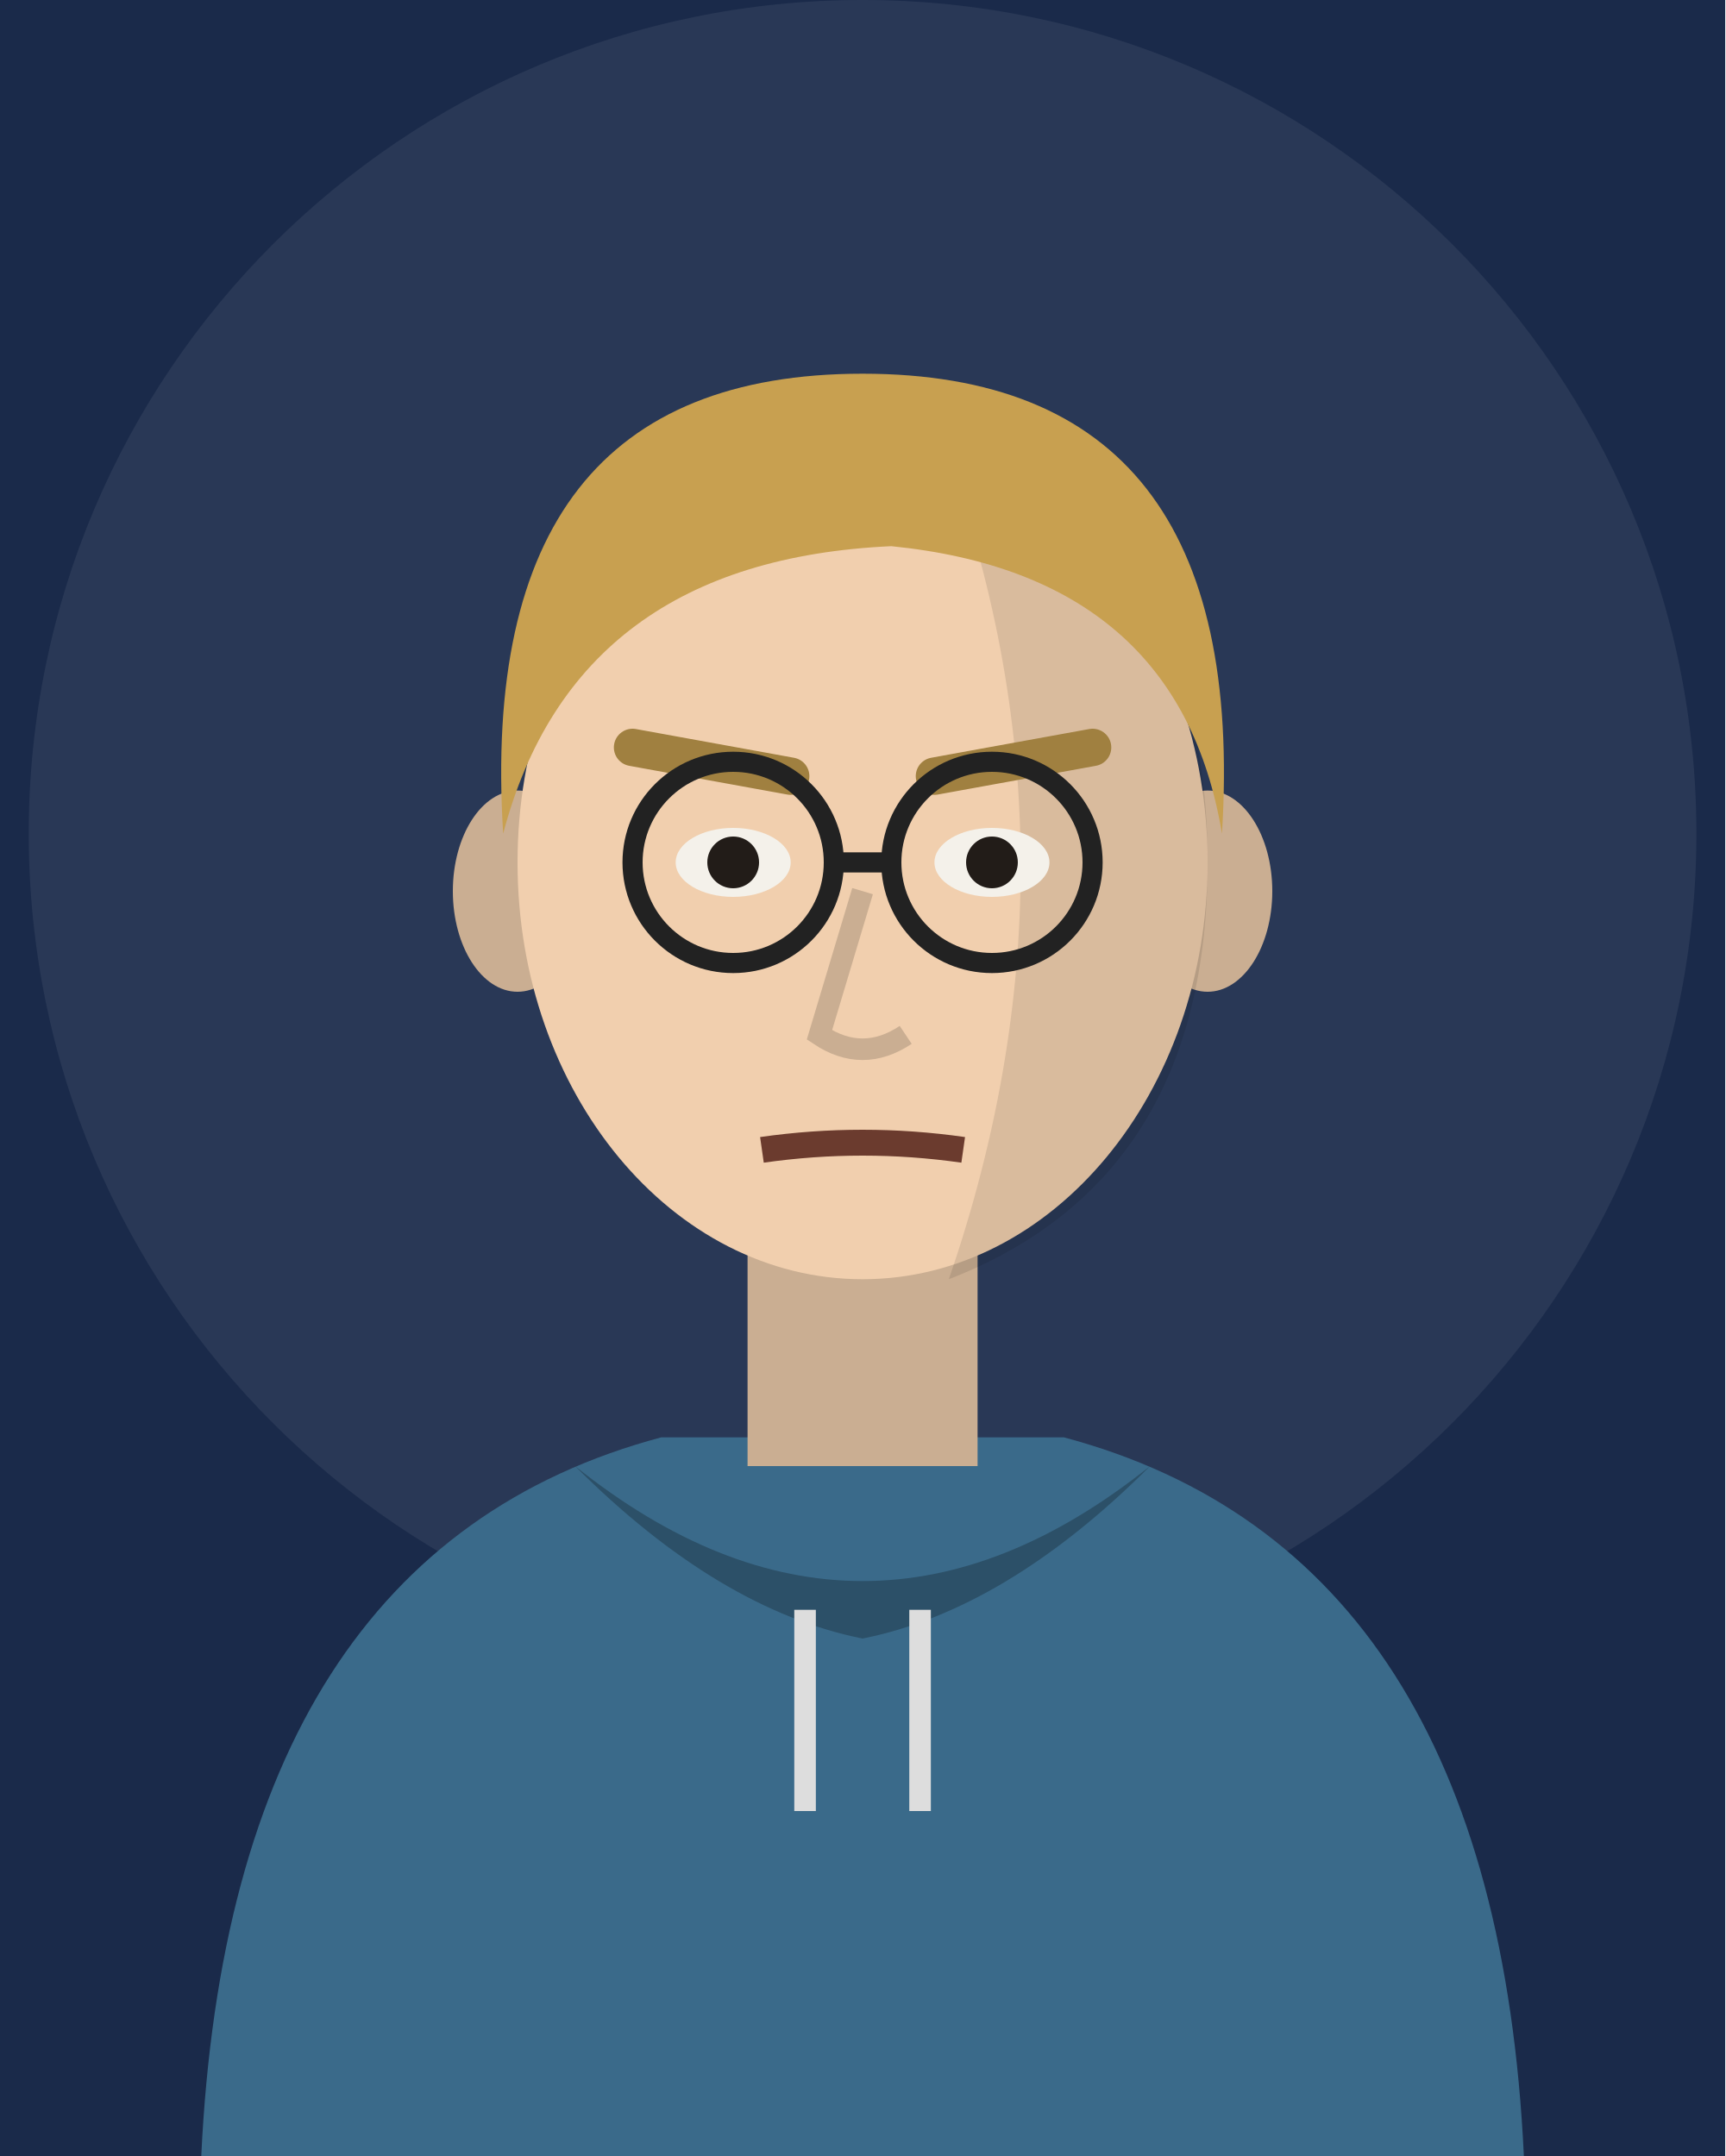
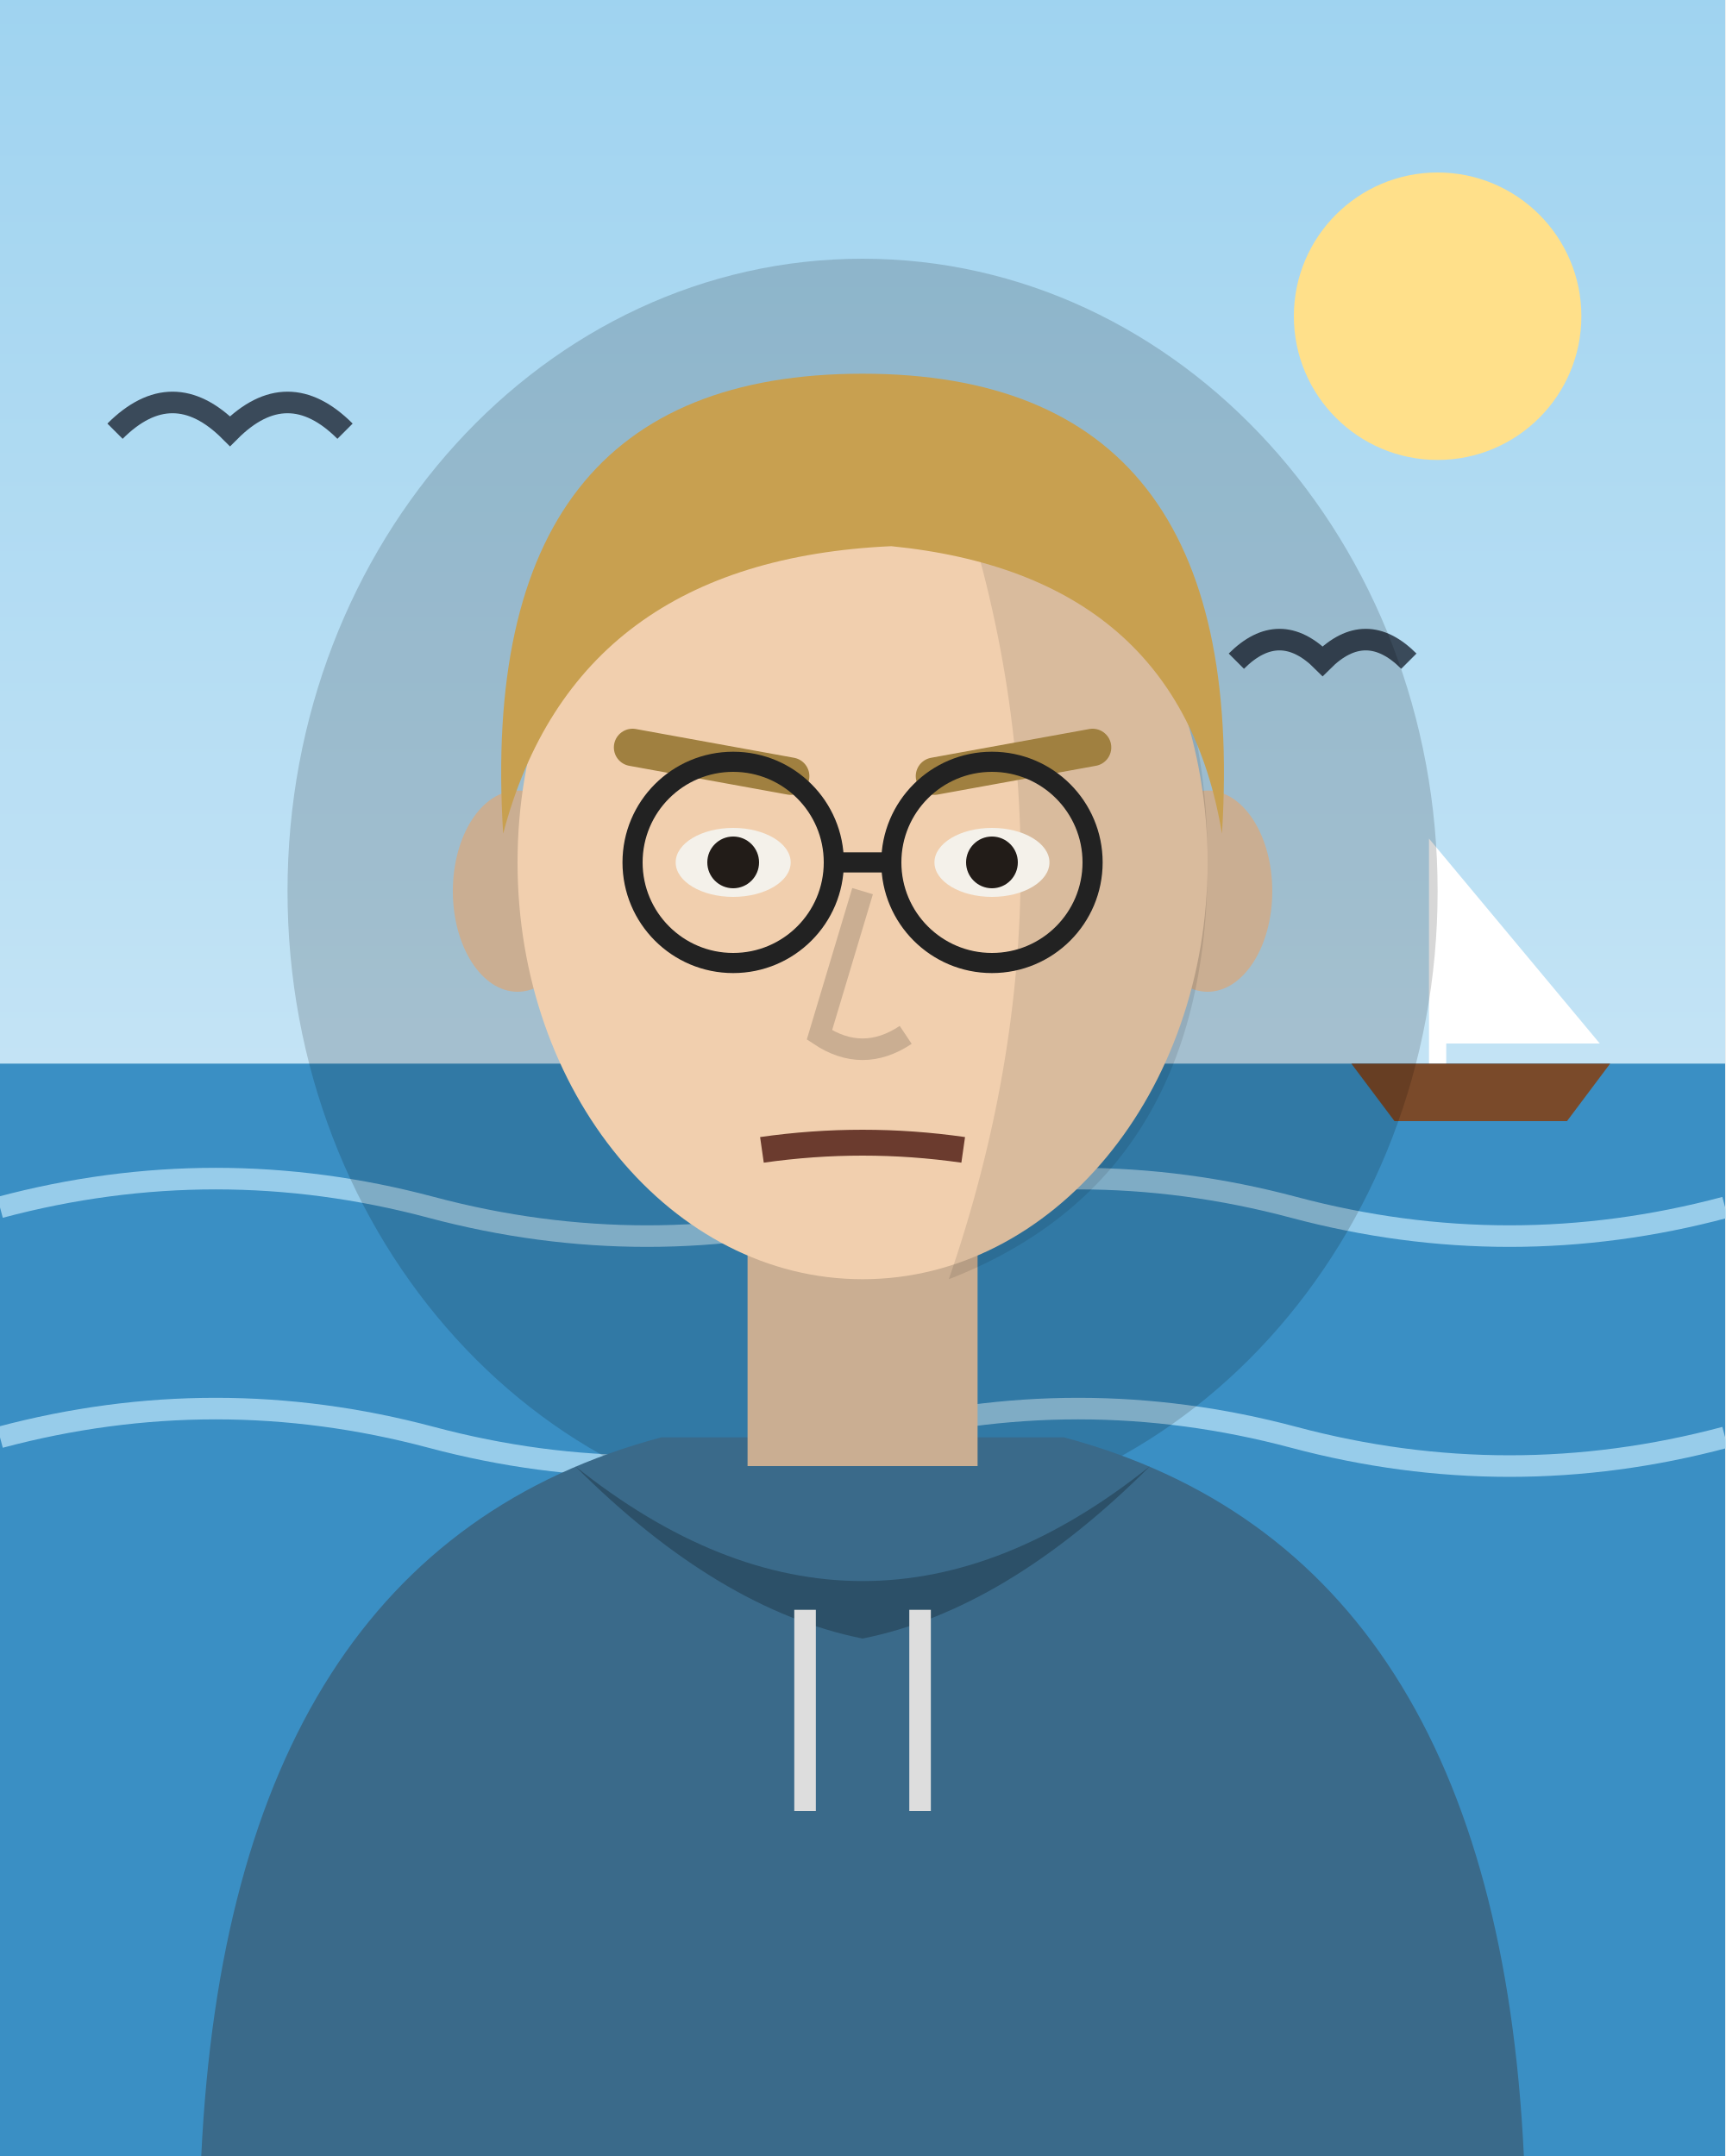
<svg xmlns="http://www.w3.org/2000/svg" viewBox="0 0 120 150" role="img" aria-label="Leo Navarro">
  <style>.fx{transform-box:fill-box;transform-origin:center}.tw{animation:tw 3s ease-in-out infinite}.pu{animation:pu 4s ease-in-out infinite}@keyframes tw{50%{opacity:.25}}@keyframes pu{50%{opacity:.55}}@keyframes spin{to{transform:rotate(360deg)}}@media (prefers-reduced-motion:reduce){*{animation:none!important}}</style>
-   <rect width="120" height="150" fill="#1a2a4a" />
-   <circle cx="60" cy="58" r="58" fill="#fff" opacity=".07" />
+   <defs>
+     <linearGradient id="s146" x1="0" y1="0" x2="0" y2="1">
+       <stop offset="0" stop-color="#9fd3f0" />
+       <stop offset="1" stop-color="#e8f4fa" />
+     </linearGradient>
+   </defs>
+   <rect width="120" height="150" fill="url(#s146)" />
+   <circle cx="100" cy="22" r="10" fill="#ffe08a" />
+   <rect y="74" width="120" height="76" fill="#3a8fc4" />
+   <path d="M0 84 Q15 80 30 84 T60 84 T90 84 T120 84 M0 100 Q15 96 30 100 T60 100 T90 100 T120 100" stroke="#bfe6fb" stroke-width="1.5" fill="none" opacity=".7" />
+   <path d="M8 30 q4 -4 8 0 q4 -4 8 0 M86 46 q3 -3 6 0 q3 -3 6 0" stroke="#3a4a5a" stroke-width="1.5" fill="none" />
+   <path d="M100 60 L100 74 M100 60 L110 72 H100Z" stroke="#fff" stroke-width="1.2" fill="#fff" />
+   <path d="M94 74 H112 L109 78 H97Z" fill="#7a4a2a" />
+   <ellipse cx="60" cy="62" rx="40" ry="44" fill="#000" opacity=".16" />
  <path d="M14 150 Q16 108 46 100 H74 Q104 108 106 150Z" fill="#3a6a8a" />
  <path d="M40 102 Q60 118 80 102 Q70 112 60 114 Q50 112 40 102Z" fill="#2c5068" />
  <path d="M56 112V126M64 112V126" stroke="#ddd" stroke-width="1.5" />
  <rect x="52" y="86" width="16" height="16" fill="#caae92" />
  <ellipse cx="36" cy="62" rx="4.5" ry="7" fill="#caae92" />
  <ellipse cx="84" cy="62" rx="4.5" ry="7" fill="#caae92" />
  <ellipse cx="60" cy="60" rx="24" ry="29" fill="#f1cfae" />
  <path d="M66 32 Q84 38 84 60 Q84 82 66 89 Q76 60 66 32Z" fill="#000" opacity=".1" />
  <path d="M35 58 Q33 26 60 26 Q87 26 85 58 Q82 40 62 38 Q40 39 35 58Z" fill="#c8a050" />
  <path d="M44 52 L55 54 M65 54 L76 52" stroke="#a08040" stroke-width="2.6" stroke-linecap="round" />
  <ellipse cx="51" cy="60" rx="4" ry="2.4" fill="#f4f1ea" />
  <circle cx="51" cy="60" r="1.8" fill="#221c18" />
  <ellipse cx="69" cy="60" rx="4" ry="2.4" fill="#f4f1ea" />
  <circle cx="69" cy="60" r="1.8" fill="#221c18" />
  <path d="M60 62 L57 72 Q60 74 63 72" fill="none" stroke="#caae92" stroke-width="1.5" />
  <path d="M53 80 Q60 79 67 80" stroke="#6b3b2e" stroke-width="1.8" fill="none" />
  <circle cx="51" cy="60" r="7" fill="none" stroke="#222" stroke-width="1.4" />
  <circle cx="69" cy="60" r="7" fill="none" stroke="#222" stroke-width="1.4" />
  <path d="M58 60H62" stroke="#222" stroke-width="1.4" />
</svg>
